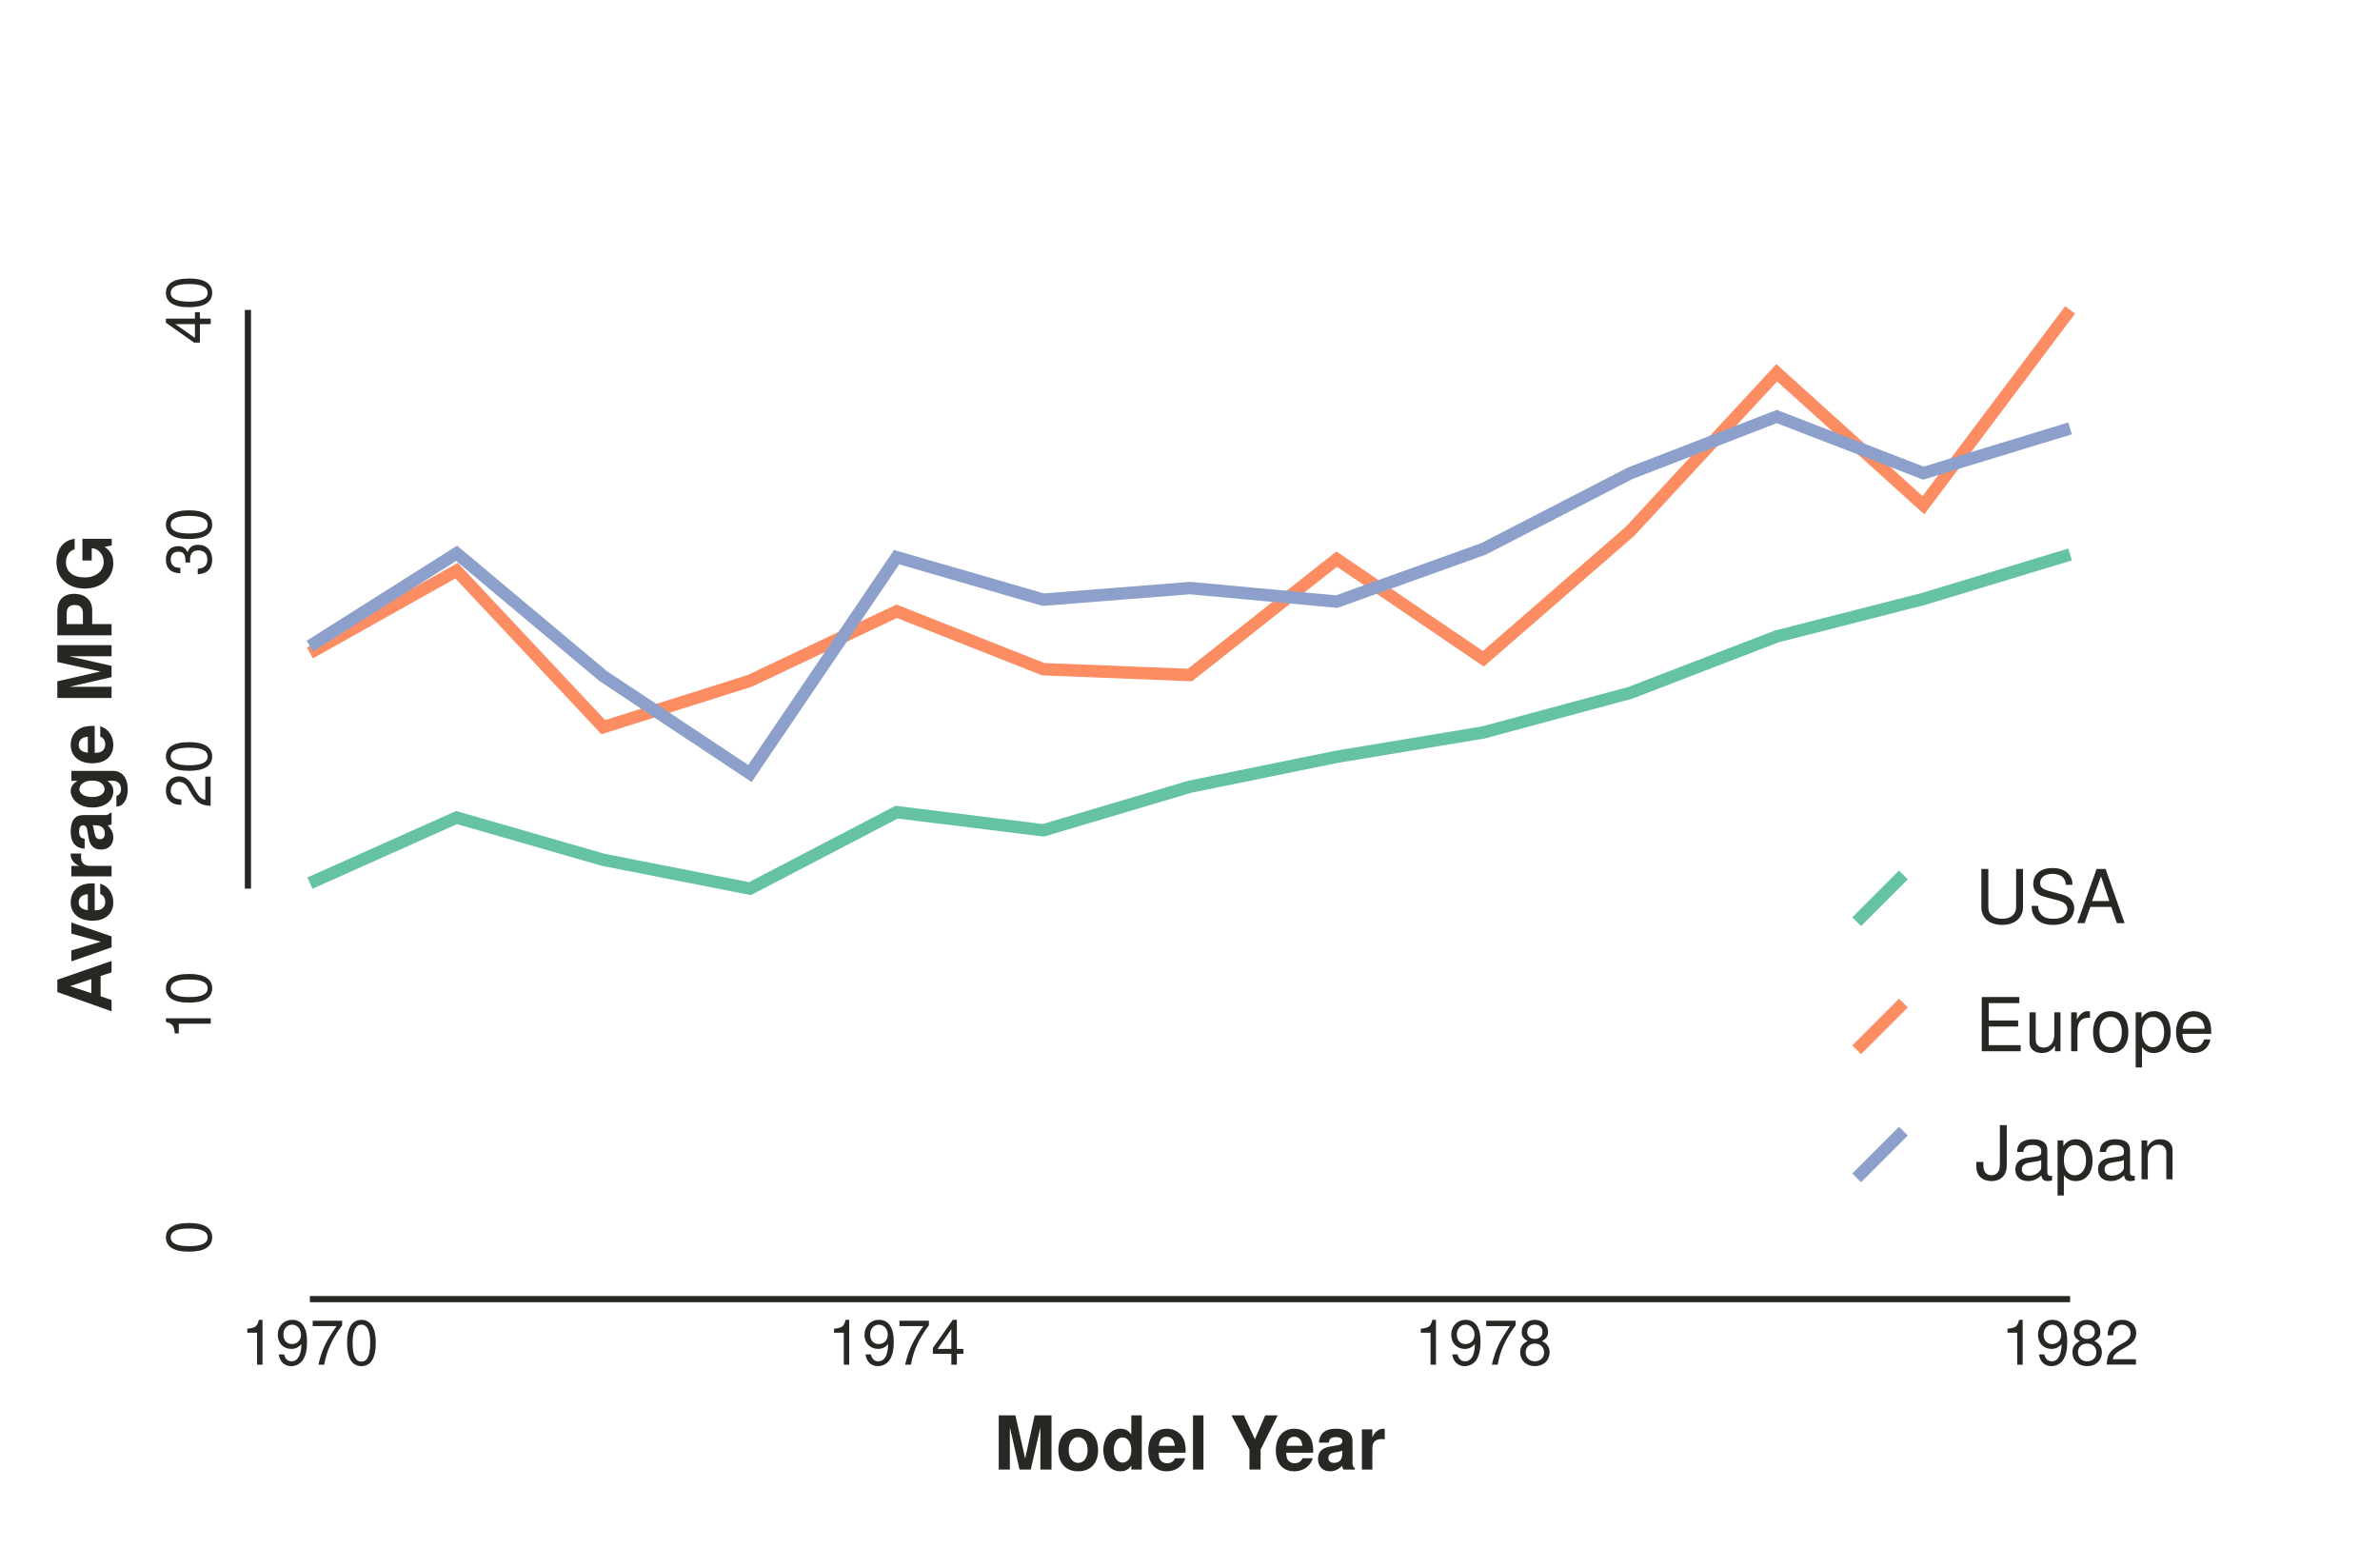
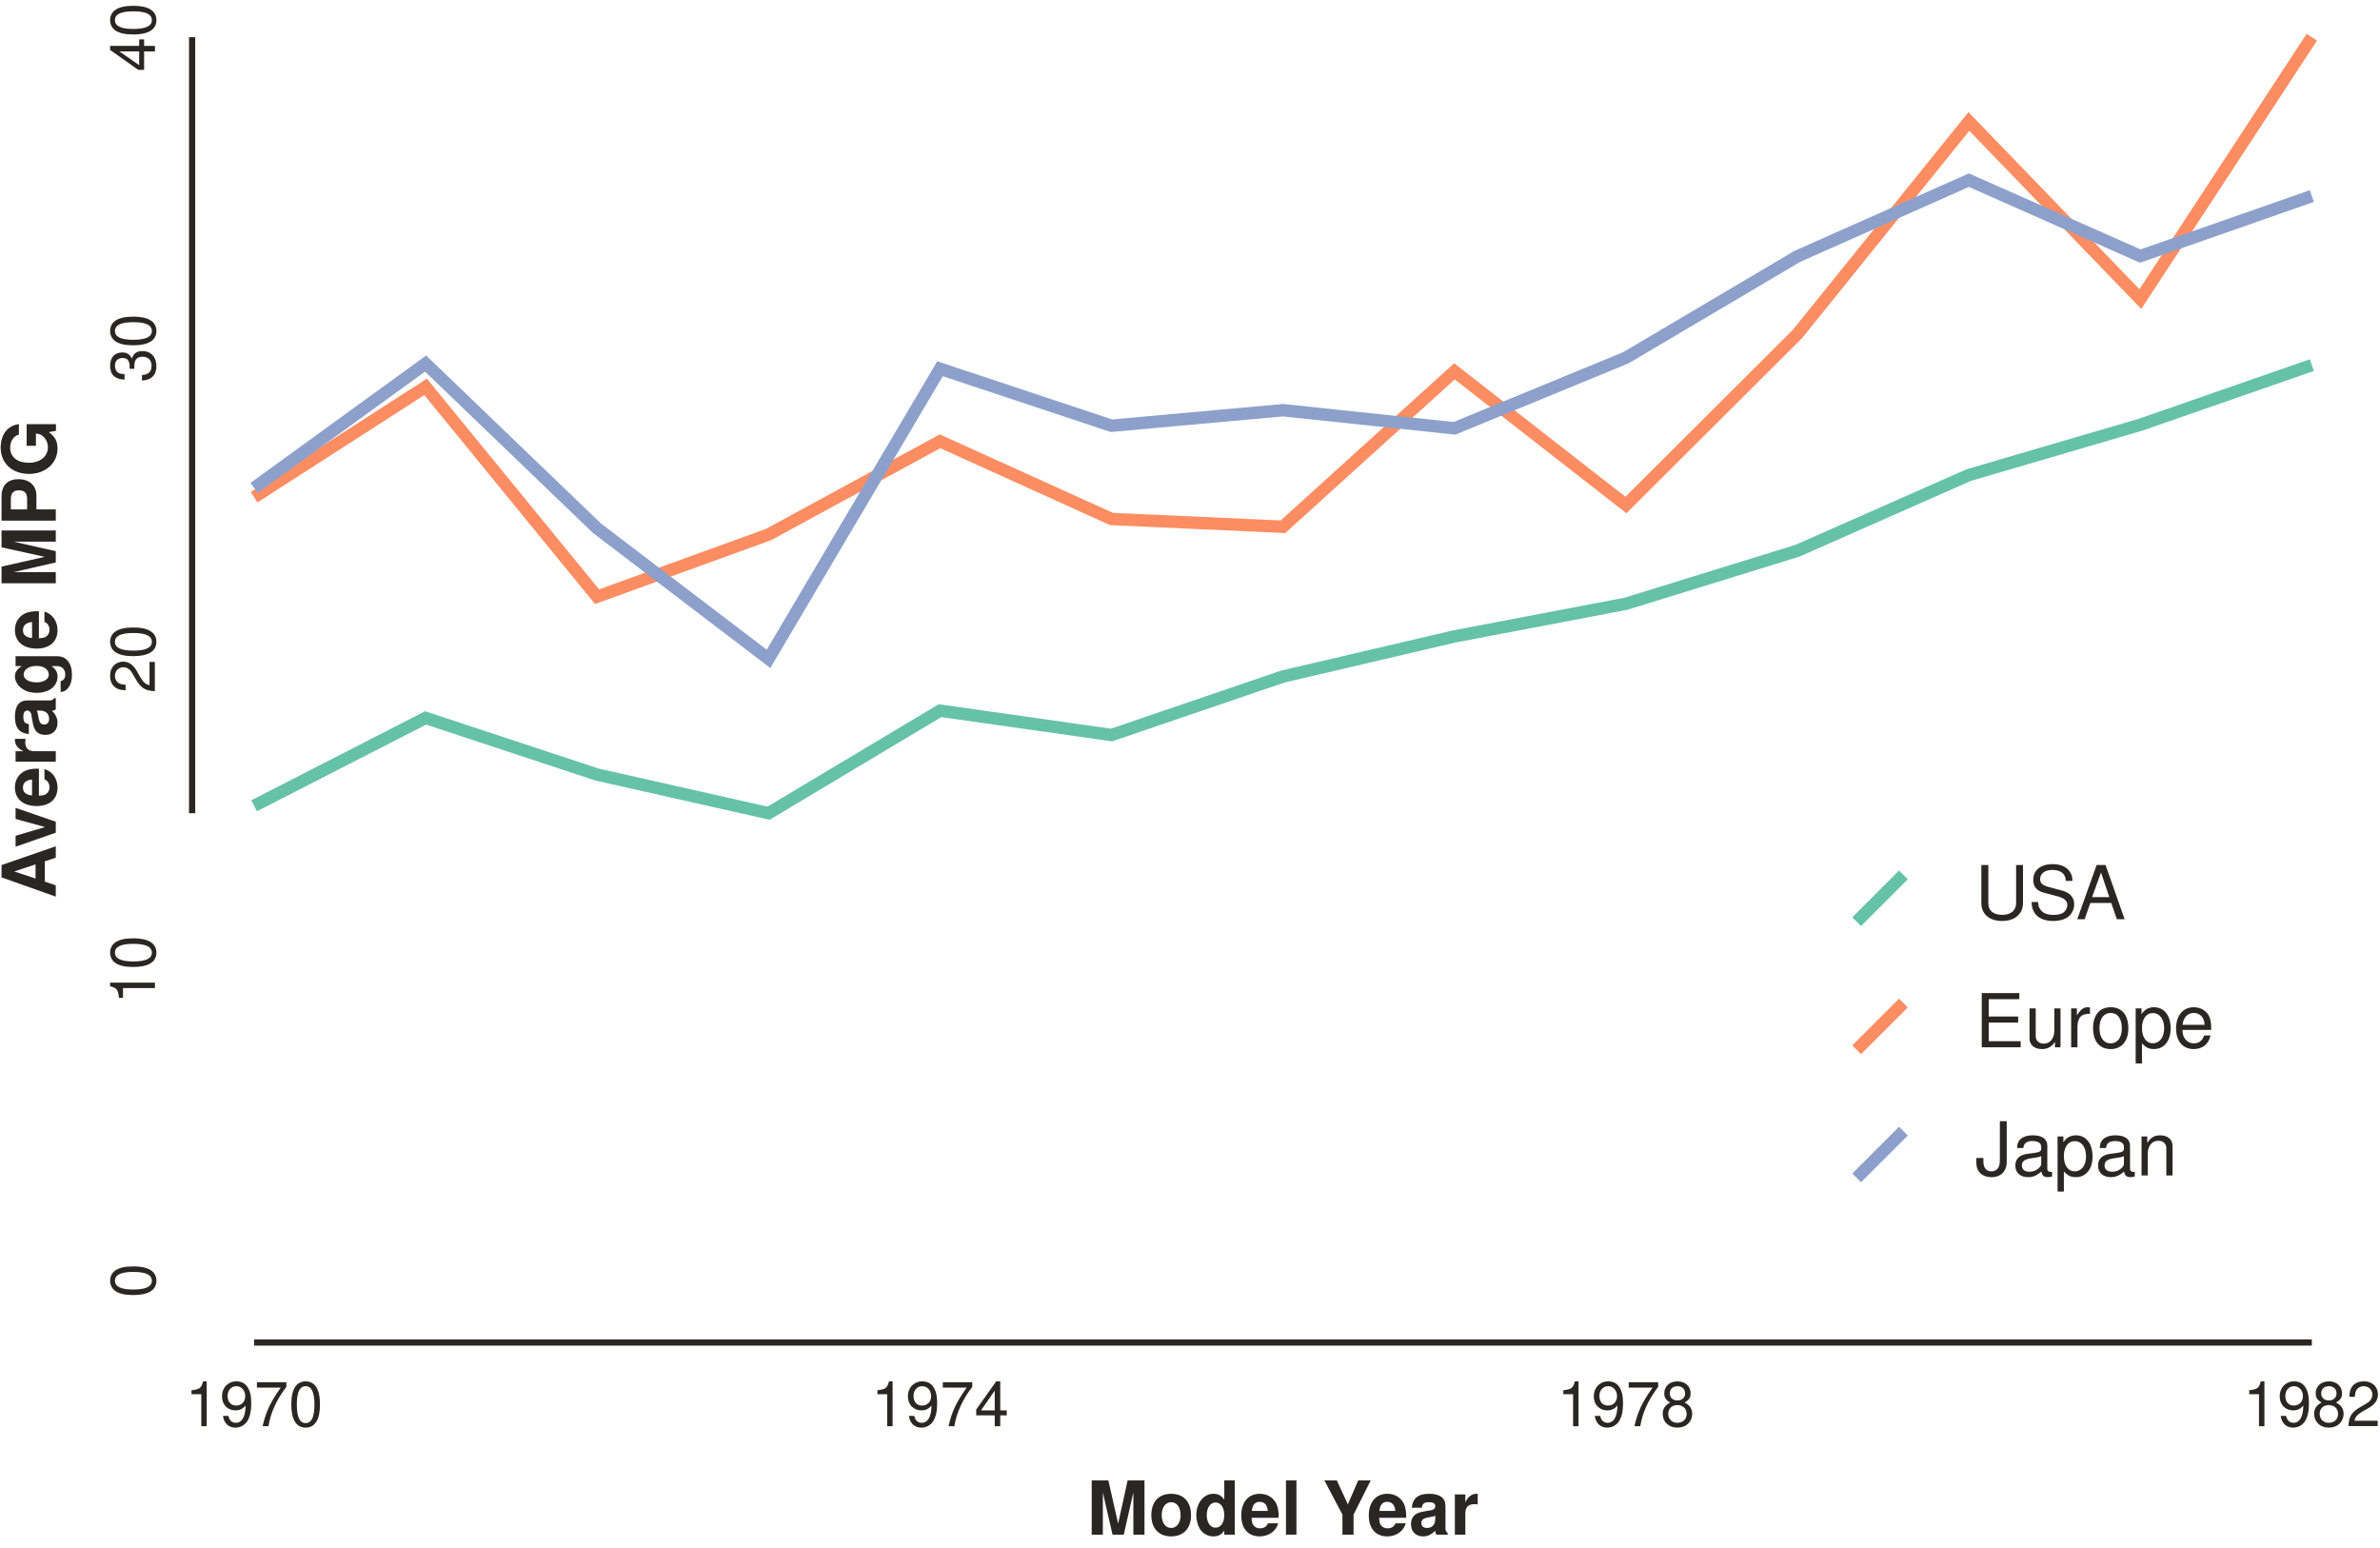
- <svg xmlns="http://www.w3.org/2000/svg" class="toyplot-canvas-Canvas" height="249.6px" id="t73b7d7883f984cf8bcd10401f41948f0" preserveAspectRatio="xMidYMid meet" style="background-color:transparent;fill:rgb(16.1%,15.3%,14.1%);fill-opacity:1.0;font-family:Helvetica;font-size:12px;opacity:1.0;stroke:rgb(16.1%,15.3%,14.1%);stroke-opacity:1.0;stroke-width:1.0" viewBox="0 0 384.0 249.6" width="384.0px">
-   <g class="toyplot-coordinates-Cartesian" id="t614dcf5445a7423caa659f3d1363384f">
-     <clipPath id="t0d70bfe0718c4271ab2349bae44599ec">
-       <rect height="169.6" width="304.0" x="40.0" y="40.0" />
+ <svg xmlns="http://www.w3.org/2000/svg" class="toyplot-canvas-Canvas" height="249.6px" id="t4c1b6f05a6e446368e827a5b4f50e9f4" preserveAspectRatio="xMidYMid meet" style="background-color:transparent;fill:rgb(16.1%,15.3%,14.1%);fill-opacity:1.0;font-family:Helvetica;font-size:12px;opacity:1.0;stroke:rgb(16.1%,15.3%,14.1%);stroke-opacity:1.0;stroke-width:1.0" viewBox="0 0 384.0 249.6" width="384.0px">
+   <g class="toyplot-coordinates-Cartesian" id="t63570fcefa9148b28115d37e4a01d833">
+     <clipPath id="t96d3f152902c444789df04565e63e2c0">
+       <rect height="220.6" width="352.0" x="31.0" y="-4.0" />
    </clipPath>
-     <g clip-path="url(#t0d70bfe0718c4271ab2349bae44599ec)">
-       <g class="toyplot-mark-Plot" id="ta93edcdabe5e4c2fb8df4f1b679220c8" style="fill:none">
+     <g clip-path="url(#t96d3f152902c444789df04565e63e2c0)">
+       <g class="toyplot-mark-Plot" id="t678ffd5cfadf402495df58ce7be406ba" style="fill:none">
        <g class="toyplot-Series">
-           <path d="M 50.0 142.48 L 73.667 131.906 L 97.333 138.721 L 121.0 143.371 L 144.667 131.033 L 168.333 133.963 L 192.0 126.925 L 215.667 122.099 L 239.333 118.17 L 263.0 111.791 L 286.667 102.681 L 310.333 96.635 L 334.0 89.457" style="stroke:rgb(40%,76.1%,64.7%);stroke-opacity:1.0;stroke-width:2.0" />
+           <path d="M 41.0 130.007 L 68.667 115.829 L 96.333 124.967 L 124.0 131.202 L 151.667 114.658 L 179.333 118.587 L 207.0 109.149 L 234.667 102.678 L 262.333 97.41 L 290.0 88.857 L 317.667 76.64 L 345.333 68.533 L 373.0 58.908" style="stroke:rgb(40%,76.1%,64.7%);stroke-opacity:1.0;stroke-width:2.0" />
        </g>
      </g>
-       <g class="toyplot-mark-Plot" id="te0e0f9c3df7141a0893cc617f5553332" style="fill:none">
+       <g class="toyplot-mark-Plot" id="t976a913cceab4e01a3fd9694c6df88e8" style="fill:none">
        <g class="toyplot-Series">
-           <path d="M 50.0 105.352 L 73.667 92.075 L 97.333 117.32 L 121.0 109.84 L 144.667 98.62 L 168.333 107.97 L 192.0 108.905 L 215.667 90.205 L 239.333 106.287 L 263.0 85.717 L 286.667 60.14 L 310.333 81.51 L 334.0 50.0" style="stroke:rgb(98.8%,55.3%,38.4%);stroke-opacity:1.0;stroke-width:2.0" />
+           <path d="M 41.0 80.222 L 68.667 62.419 L 96.333 96.27 L 124.0 86.24 L 151.667 71.195 L 179.333 83.733 L 207.0 84.986 L 234.667 59.911 L 262.333 81.476 L 290.0 53.893 L 317.667 19.596 L 345.333 48.251 L 373.0 6.0" style="stroke:rgb(98.8%,55.3%,38.4%);stroke-opacity:1.0;stroke-width:2.0" />
        </g>
      </g>
-       <g class="toyplot-mark-Plot" id="tf66ce50a4cf14950b792f62c22a260a5" style="fill:none">
+       <g class="toyplot-mark-Plot" id="t2426b352c3a74ad184b43bd0abaaba7b" style="fill:none">
        <g class="toyplot-Series">
-           <path d="M 50.0 104.23 L 73.667 89.27 L 97.333 109.092 L 121.0 124.8 L 144.667 89.893 L 168.333 96.75 L 192.0 94.88 L 215.667 97.062 L 239.333 88.569 L 263.0 76.367 L 286.667 67.204 L 310.333 76.336 L 334.0 69.116" style="stroke:rgb(55.3%,62.7%,79.6%);stroke-opacity:1.0;stroke-width:2.0" />
+           <path d="M 41.0 78.718 L 68.667 58.657 L 96.333 85.237 L 124.0 106.3 L 151.667 59.493 L 179.333 68.688 L 207.0 66.18 L 234.667 69.105 L 262.333 57.717 L 290.0 41.356 L 317.667 29.069 L 345.333 41.314 L 373.0 31.632" style="stroke:rgb(55.3%,62.7%,79.6%);stroke-opacity:1.0;stroke-width:2.0" />
        </g>
      </g>
    </g>
-     <g class="toyplot-coordinates-Axis" id="t2eabb91e387842059d24031f09bfeaaf" transform="translate(50.0,199.6)translate(0,10.0)">
-       <line style="" x1="0" x2="284.0" y1="0" y2="0" />
+     <g class="toyplot-coordinates-Axis" id="tb9c96d2f5d97456895b17c3eb1d813ee" transform="translate(41.0,206.6)translate(0,10.0)">
+       <line style="" x1="0" x2="332.0" y1="0" y2="0" />
      <g>
-         <text style="dominant-baseline:hanging;font-size:10px;font-weight:normal;stroke:none;text-anchor:middle" transform="translate(0.0,6)">
-           <tspan style="dominant-baseline:inherit">1970</tspan>
+         <text style="font-weight:normal;stroke:none;text-anchor:middle" transform="translate(0.0,6)translate(0,7.5)">
+           <tspan style="font-size:10.0px">1970</tspan>
        </text>
-         <text style="dominant-baseline:hanging;font-size:10px;font-weight:normal;stroke:none;text-anchor:middle" transform="translate(94.66667,6)">
-           <tspan style="dominant-baseline:inherit">1974</tspan>
+         <text style="font-weight:normal;stroke:none;text-anchor:middle" transform="translate(110.6667,6)translate(0,7.5)">
+           <tspan style="font-size:10.0px">1974</tspan>
        </text>
-         <text style="dominant-baseline:hanging;font-size:10px;font-weight:normal;stroke:none;text-anchor:middle" transform="translate(189.3333,6)">
-           <tspan style="dominant-baseline:inherit">1978</tspan>
+         <text style="font-weight:normal;stroke:none;text-anchor:middle" transform="translate(221.3333,6)translate(0,7.5)">
+           <tspan style="font-size:10.0px">1978</tspan>
        </text>
-         <text style="dominant-baseline:hanging;font-size:10px;font-weight:normal;stroke:none;text-anchor:middle" transform="translate(284.0,6)">
-           <tspan style="dominant-baseline:inherit">1982</tspan>
+         <text style="font-weight:normal;stroke:none;text-anchor:middle" transform="translate(332.0,6)translate(0,7.5)">
+           <tspan style="font-size:10.0px">1982</tspan>
        </text>
      </g>
-       <text style="dominant-baseline:hanging;font-size:12px;font-weight:bold;stroke:none;text-anchor:middle" transform="translate(142.0,22)">
-         <tspan style="dominant-baseline:inherit">Model Year</tspan>
+       <text style="font-weight:bold;stroke:none;text-anchor:middle" transform="translate(166.0,22)translate(0,9.0)">
+         <tspan style="font-size:12.0px">Model Year</tspan>
      </text>
      <g class="toyplot-coordinates-Axis-coordinates" style="visibility:hidden" transform="">
        <line style="stroke:rgb(43.9%,50.2%,56.5%);stroke-opacity:1.0;stroke-width:1.0" x1="0" x2="0" y1="-3.0" y2="4.5" />
        <text style="alignment-baseline:alphabetic;fill:rgb(43.9%,50.2%,56.5%);fill-opacity:1.0;font-size:10px;font-weight:normal;stroke:none;text-anchor:middle" x="0" y="-6" />
      </g>
    </g>
-     <g class="toyplot-coordinates-Axis" id="t8e1306140eb94f09b90cf381d49f5e0b" transform="translate(50.0,199.6)rotate(-90.0)translate(0,-10.0)">
-       <line style="" x1="56.229" x2="149.6" y1="0" y2="0" />
+     <g class="toyplot-coordinates-Axis" id="t68c786ace3254a209b8cce5f95b5b9e0" transform="translate(41.0,206.6)rotate(-90.0)translate(0,-10.0)">
+       <line style="" x1="75.398" x2="200.6" y1="0" y2="0" />
      <g>
-         <text style="dominant-baseline:alphabetic;font-size:10px;font-weight:normal;stroke:none;text-anchor:middle" transform="translate(0.0,-6)">
-           <tspan style="dominant-baseline:inherit">0</tspan>
+         <text style="font-weight:normal;stroke:none;text-anchor:middle" transform="translate(0.0,-6)">
+           <tspan style="font-size:10.0px">0</tspan>
        </text>
-         <text style="dominant-baseline:alphabetic;font-size:10px;font-weight:normal;stroke:none;text-anchor:middle" transform="translate(37.4,-6)">
-           <tspan style="dominant-baseline:inherit">10</tspan>
+         <text style="font-weight:normal;stroke:none;text-anchor:middle" transform="translate(50.15,-6)">
+           <tspan style="font-size:10.0px">10</tspan>
        </text>
-         <text style="dominant-baseline:alphabetic;font-size:10px;font-weight:normal;stroke:none;text-anchor:middle" transform="translate(74.8,-6)">
-           <tspan style="dominant-baseline:inherit">20</tspan>
+         <text style="font-weight:normal;stroke:none;text-anchor:middle" transform="translate(100.3,-6)">
+           <tspan style="font-size:10.0px">20</tspan>
        </text>
-         <text style="dominant-baseline:alphabetic;font-size:10px;font-weight:normal;stroke:none;text-anchor:middle" transform="translate(112.2,-6)">
-           <tspan style="dominant-baseline:inherit">30</tspan>
+         <text style="font-weight:normal;stroke:none;text-anchor:middle" transform="translate(150.45,-6)">
+           <tspan style="font-size:10.0px">30</tspan>
        </text>
-         <text style="dominant-baseline:alphabetic;font-size:10px;font-weight:normal;stroke:none;text-anchor:middle" transform="translate(149.6,-6)">
-           <tspan style="dominant-baseline:inherit">40</tspan>
+         <text style="font-weight:normal;stroke:none;text-anchor:middle" transform="translate(200.6,-6)">
+           <tspan style="font-size:10.0px">40</tspan>
        </text>
      </g>
-       <text style="dominant-baseline:alphabetic;font-size:12px;font-weight:bold;stroke:none;text-anchor:middle" transform="translate(74.8,-22)">
-         <tspan style="dominant-baseline:inherit">Average MPG</tspan>
+       <text style="font-weight:bold;stroke:none;text-anchor:middle" transform="translate(100.3,-22)">
+         <tspan style="font-size:12.0px">Average MPG</tspan>
      </text>
      <g class="toyplot-coordinates-Axis-coordinates" style="visibility:hidden" transform="">
        <line style="stroke:rgb(43.9%,50.2%,56.5%);stroke-opacity:1.0;stroke-width:1.0" x1="0" x2="0" y1="3.0" y2="-4.5" />
        <text style="alignment-baseline:hanging;fill:rgb(43.9%,50.2%,56.5%);fill-opacity:1.0;font-size:10px;font-weight:normal;stroke:none;text-anchor:middle" x="0" y="6" />
      </g>
    </g>
  </g>
-   <rect class="toyplot-mark-Legend" height="72.0" id="t425cf5ec0f7c40c6b733a8b4407f0520" style="fill:none;stroke:none" width="96.0" x="288.0" y="129.6" />
+   <rect class="toyplot-mark-Legend" height="72.0" id="td5f76cc24d10479f8bba8999d13c2980" style="fill:none;stroke:none" width="96.0" x="288.0" y="129.6" />
  <g style="stroke:rgb(40%,76.1%,64.7%);stroke-opacity:1.0;stroke-width:2.0">
    <line transform="rotate(45, 303.3333, 144.9333)" x1="303.333" x2="303.333" y1="139.6" y2="150.267" />
  </g>
-   <text style="dominant-baseline:middle;font-size:12px;stroke:none" transform="translate(318.6667,144.9333)">
-     <tspan style="dominant-baseline:inherit">USA</tspan>
+   <text style="stroke:none" transform="translate(318.6667,144.9333)translate(0,3.375)">
+     <tspan style="font-size:12.0px">USA</tspan>
  </text>
  <g style="stroke:rgb(98.8%,55.3%,38.4%);stroke-opacity:1.0;stroke-width:2.0">
    <line transform="rotate(45, 303.3333, 165.6)" x1="303.333" x2="303.333" y1="160.267" y2="170.933" />
  </g>
-   <text style="dominant-baseline:middle;font-size:12px;stroke:none" transform="translate(318.6667,165.6)">
-     <tspan style="dominant-baseline:inherit">Europe</tspan>
+   <text style="stroke:none" transform="translate(318.6667,165.6)translate(0,3.375)">
+     <tspan style="font-size:12.0px">Europe</tspan>
  </text>
  <g style="stroke:rgb(55.3%,62.7%,79.6%);stroke-opacity:1.0;stroke-width:2.0">
    <line transform="rotate(45, 303.3333, 186.2667)" x1="303.333" x2="303.333" y1="180.933" y2="191.6" />
  </g>
-   <text style="dominant-baseline:middle;font-size:12px;stroke:none" transform="translate(318.6667,186.2667)">
-     <tspan style="dominant-baseline:inherit">Japan</tspan>
+   <text style="stroke:none" transform="translate(318.6667,186.2667)translate(0,3.375)">
+     <tspan style="font-size:12.0px">Japan</tspan>
  </text>
</svg>
